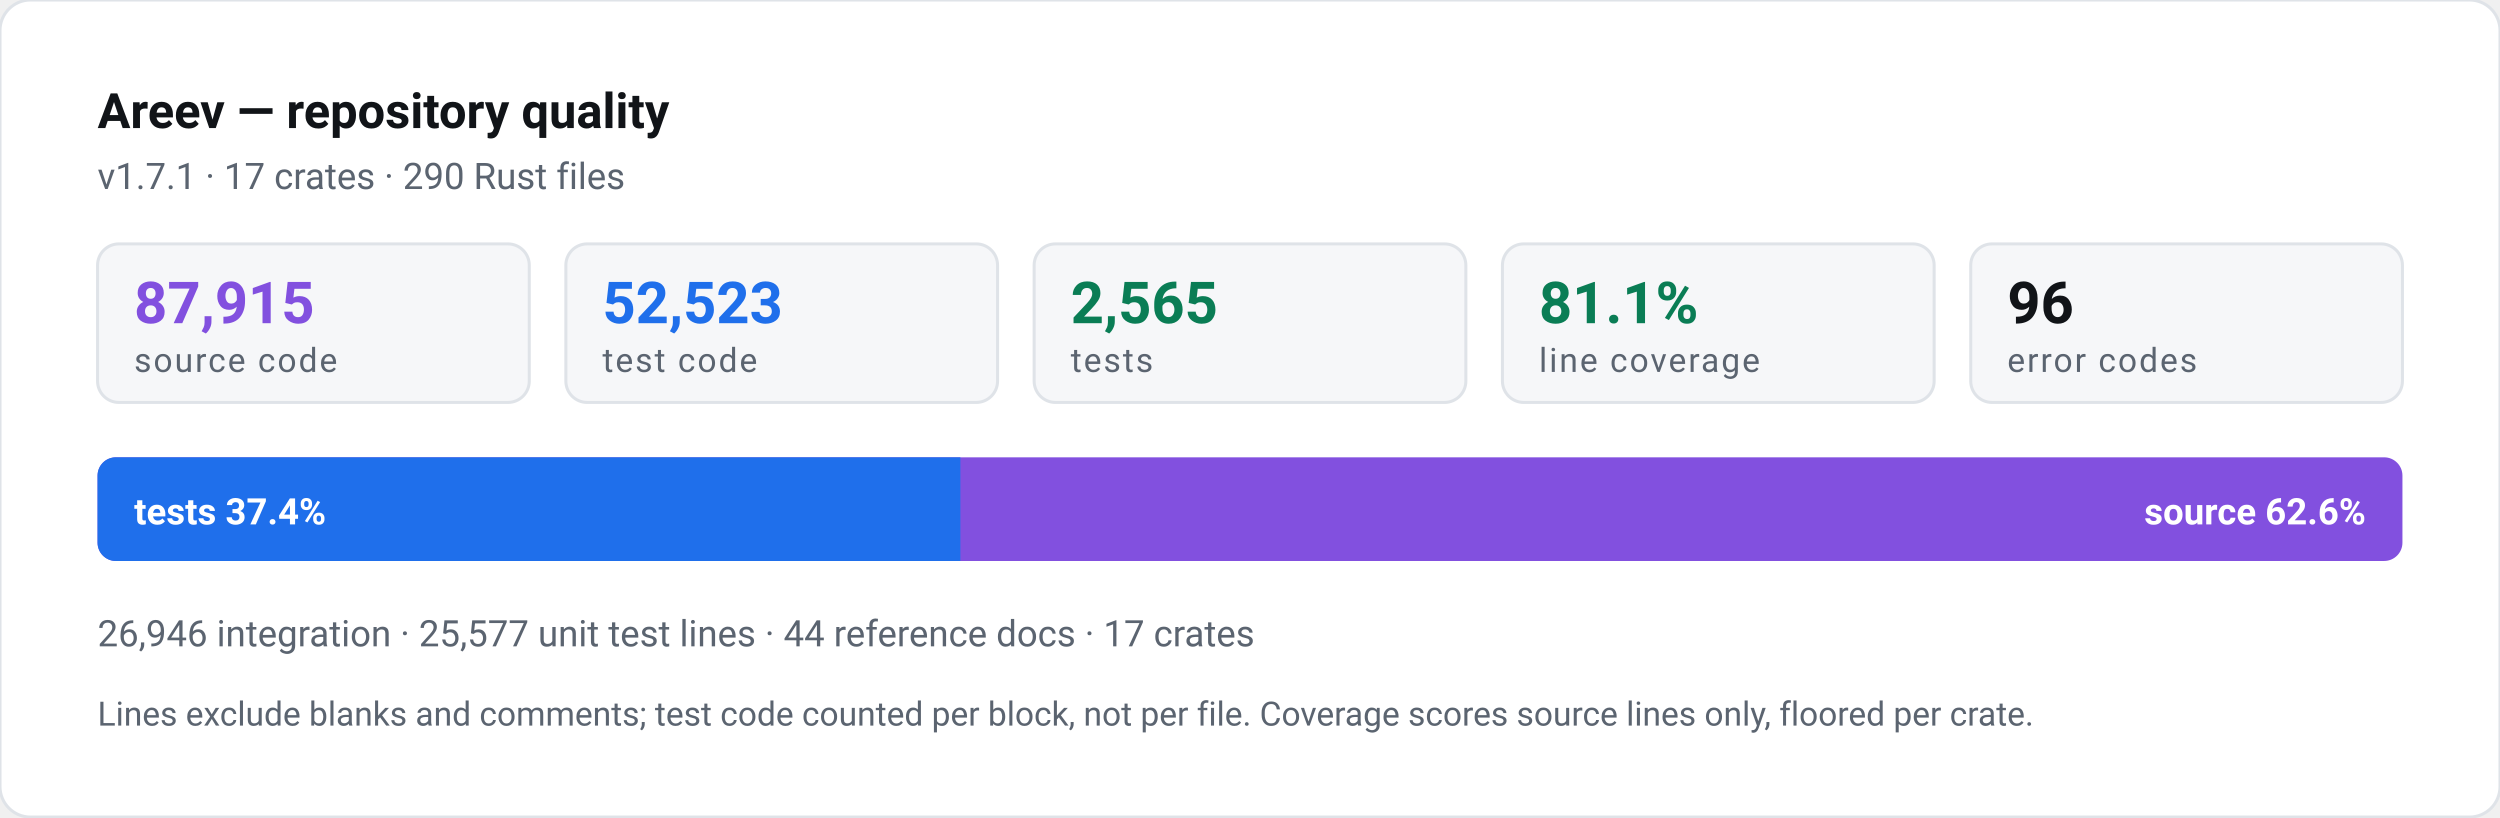
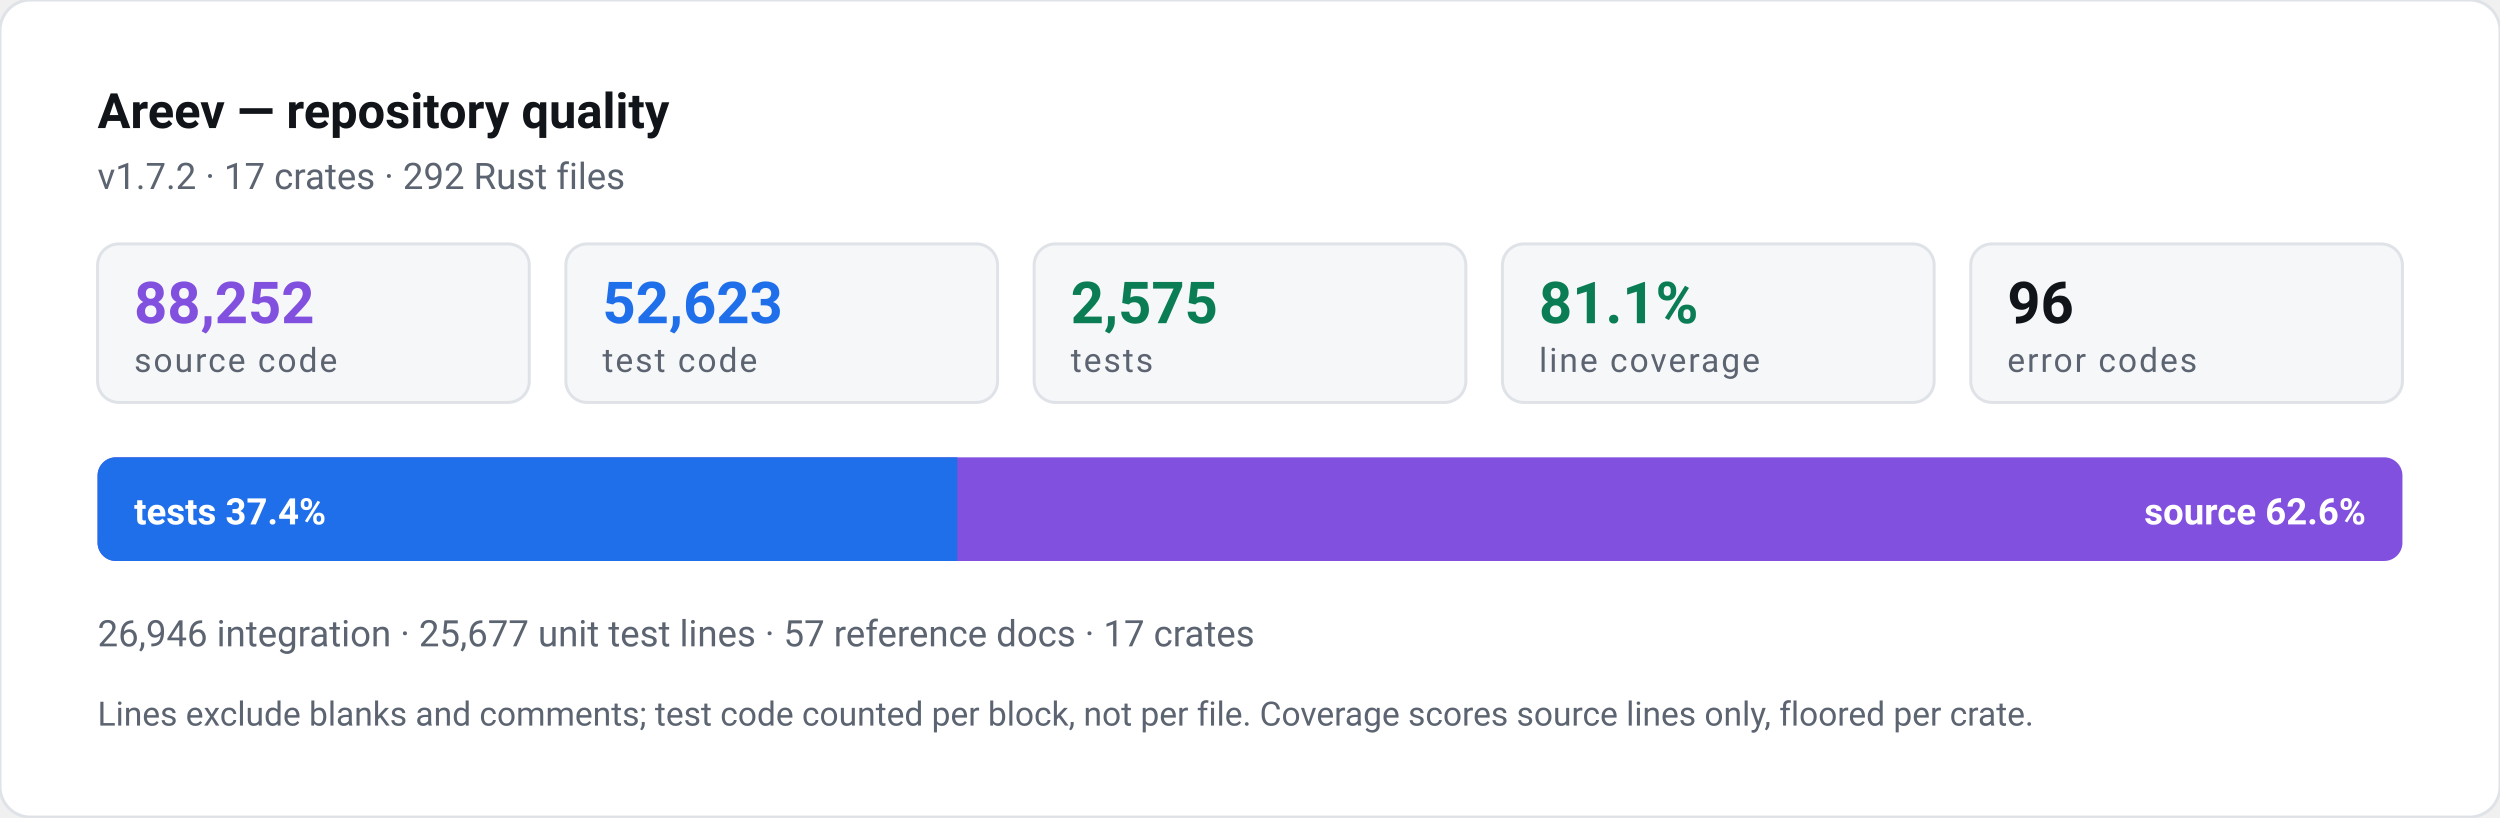
- <svg xmlns="http://www.w3.org/2000/svg" width="820" height="268" viewBox="0 0 820 268" role="img" aria-label="Areev repository quality: 52,523 lines of test code against 87,915 lines of source, 2,565 tests, 81.1% line coverage">
+ <svg xmlns="http://www.w3.org/2000/svg" width="820" height="268" viewBox="0 0 820 268" role="img" aria-label="Areev repository quality: 52,623 lines of test code against 88,252 lines of source, 2,575 tests, 81.1% line coverage">
  <style>text{font-family:ui-sans-serif,-apple-system,"Segoe UI",Roboto,Helvetica,Arial,sans-serif}.n{font-weight:700;font-variant-numeric:tabular-nums}.l{font-size:11px;letter-spacing:.06em;text-transform:uppercase}</style>
  <rect width="820" height="268" rx="10" fill="#ffffff" stroke="#dfe3e8" />
  <text x="32" y="42" class="n" font-size="16" fill="#111418">Areev — repository quality</text>
-   <text x="32" y="62" font-size="12" fill="#5b6470">v1.7.1 · 17 crates · 290 Rust files</text>
+   <text x="32" y="62" font-size="12" fill="#5b6470">v1.7.2 · 17 crates · 292 Rust files</text>
  <rect x="32.0" y="80" width="141.6" height="52" rx="7" fill="#f6f7f9" stroke="#dfe3e8" />
-   <text x="44.0" y="106" class="n" font-size="19" fill="#8250df">87,915</text>
+   <text x="44.0" y="106" class="n" font-size="19" fill="#8250df">88,252</text>
  <text x="44.0" y="122" class="l" fill="#5b6470">source code</text>
  <rect x="185.6" y="80" width="141.6" height="52" rx="7" fill="#f6f7f9" stroke="#dfe3e8" />
-   <text x="197.6" y="106" class="n" font-size="19" fill="#1f6feb">52,523</text>
+   <text x="197.6" y="106" class="n" font-size="19" fill="#1f6feb">52,623</text>
  <text x="197.6" y="122" class="l" fill="#5b6470">test code</text>
  <rect x="339.2" y="80" width="141.6" height="52" rx="7" fill="#f6f7f9" stroke="#dfe3e8" />
-   <text x="351.2" y="106" class="n" font-size="19" fill="#0a7d55">2,565</text>
+   <text x="351.2" y="106" class="n" font-size="19" fill="#0a7d55">2,575</text>
  <text x="351.2" y="122" class="l" fill="#5b6470">tests</text>
  <rect x="492.8" y="80" width="141.6" height="52" rx="7" fill="#f6f7f9" stroke="#dfe3e8" />
  <text x="504.8" y="106" class="n" font-size="19" fill="#0a7d55">81.1%</text>
  <text x="504.8" y="122" class="l" fill="#5b6470">line coverage</text>
  <rect x="646.4" y="80" width="141.6" height="52" rx="7" fill="#f6f7f9" stroke="#dfe3e8" />
  <text x="658.4" y="106" class="n" font-size="19" fill="#111418">96</text>
  <text x="658.4" y="122" class="l" fill="#5b6470">error codes</text>
  <rect x="32" y="150" width="756" height="34" rx="6" fill="#8250df" />
-   <path d="M32 156a6 6 0 0 1 6-6h277v34h-277a6 6 0 0 1-6-6z" fill="#1f6feb" />
+   <path d="M32 156a6 6 0 0 1 6-6h276v34h-276a6 6 0 0 1-6-6z" fill="#1f6feb" />
  <text x="44" y="172" class="n" font-size="12" fill="#ffffff">tests 37.4%</text>
  <text x="776" y="172" class="n" font-size="12" fill="#ffffff" text-anchor="end">source 62.6%</text>
-   <text x="32" y="212" font-size="12" fill="#5b6470">26,946 integration · 25,577 unit test lines · 44 reference docs · 17 crates</text>
+   <text x="32" y="212" font-size="12" fill="#5b6470">26,946 integration · 25,677 unit test lines · 57 reference docs · 17 crates</text>
  <text x="32" y="238" font-size="11" fill="#5b6470">Lines exclude blanks and comments; test code counted per block, not per file. Coverage scores source lines only, floored per crate.</text>
</svg>
